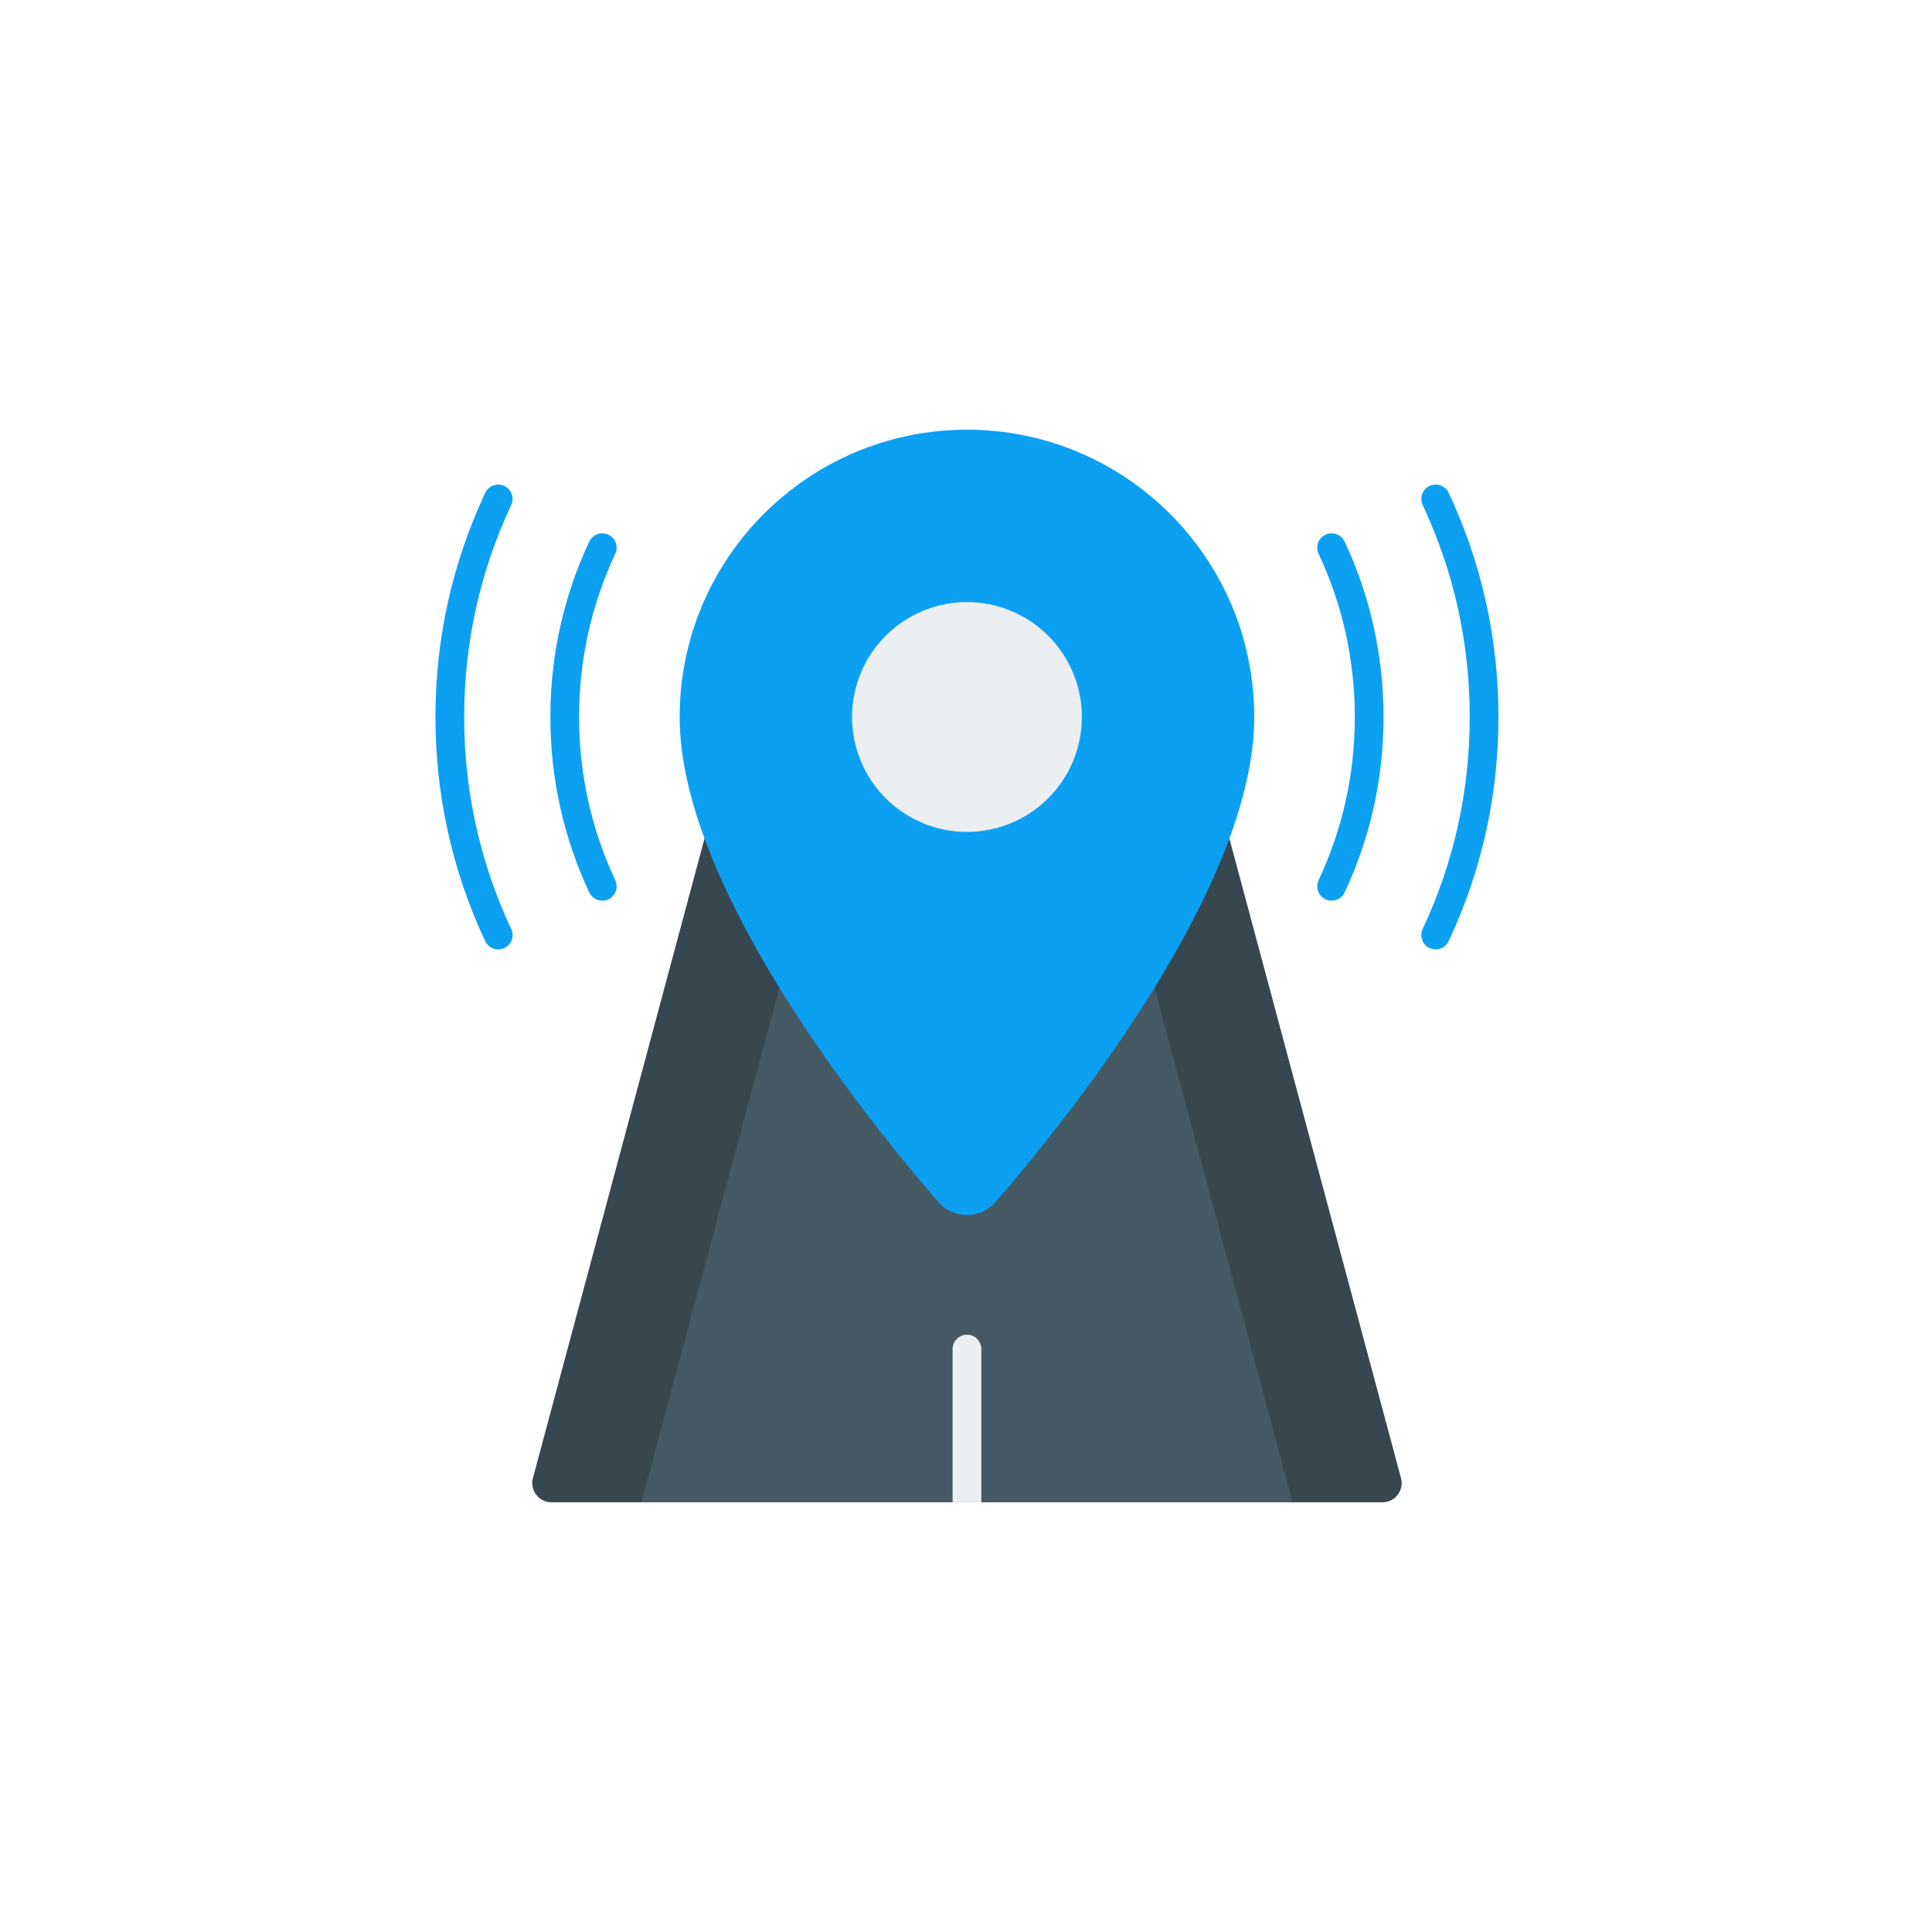
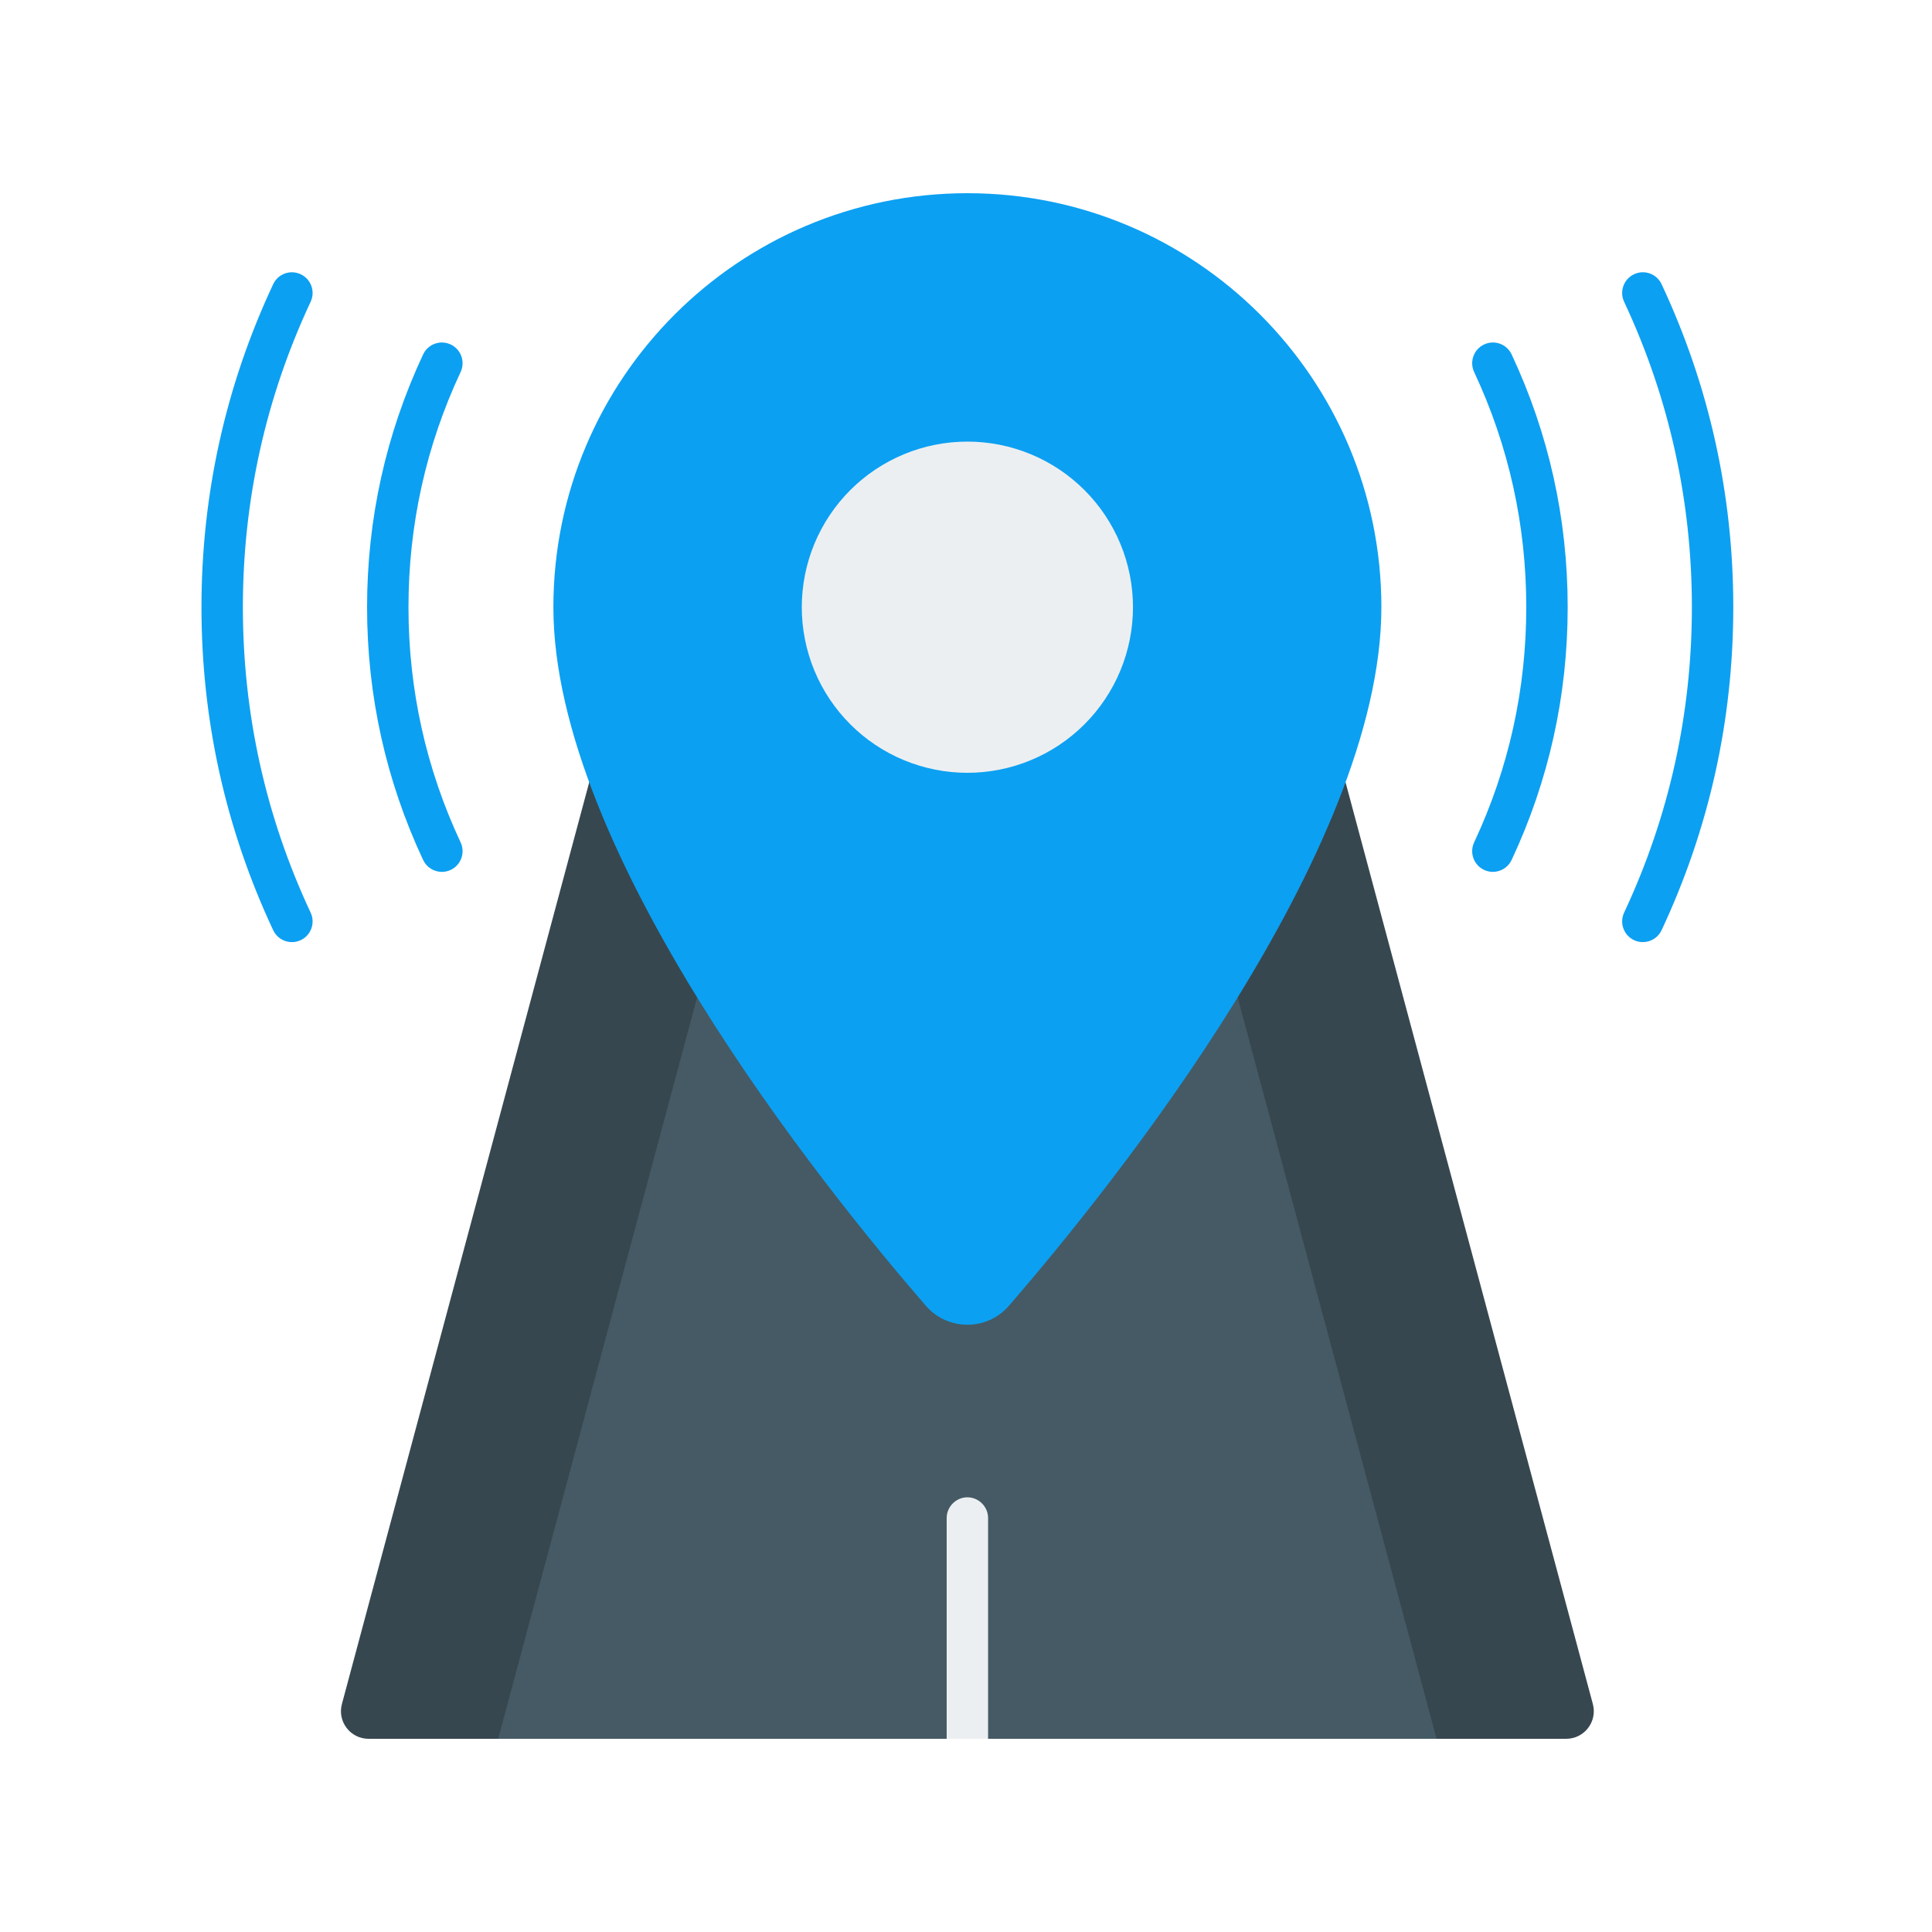
<svg xmlns="http://www.w3.org/2000/svg" width="1080" zoomAndPan="magnify" viewBox="0 0 810 810" height="1080" preserveAspectRatio="xMidYMid meet" version="1.0">
-   <defs>
-     <clipPath id="7d161aab86">
-       <path d="M 284 180.156 L 526 180.156 L 526 510 L 284 510 Z M 284 180.156 " clip-rule="nonzero" />
-     </clipPath>
-   </defs>
-   <path fill="#37474f" d="M 501.758 300.605 L 309.035 300.605 L 223.418 619.727 C 222.051 624.828 225.895 629.84 231.176 629.84 L 579.621 629.84 C 584.902 629.84 588.746 624.828 587.375 619.727 Z M 501.758 300.605 " fill-opacity="1" fill-rule="nonzero" />
-   <path fill="#455a64" d="M 453.578 300.605 L 357.219 300.605 L 268.887 629.84 L 541.91 629.84 Z M 453.578 300.605 " fill-opacity="1" fill-rule="nonzero" />
-   <g clip-path="url(#7d161aab86)">
-     <path fill="#0ca0f2" d="M 525.848 300.605 C 525.848 371.594 448.055 468.512 417.508 503.832 C 411.117 511.219 399.676 511.219 393.289 503.832 C 362.742 468.508 284.949 371.594 284.949 300.605 C 284.949 234.117 338.91 180.156 405.398 180.156 C 471.887 180.156 525.848 234.117 525.848 300.605 Z M 525.848 300.605 " fill-opacity="1" fill-rule="nonzero" />
-   </g>
-   <path fill="#eceff1" d="M 453.578 300.605 C 453.578 302.184 453.5 303.758 453.348 305.328 C 453.191 306.898 452.961 308.457 452.652 310.004 C 452.344 311.551 451.961 313.082 451.504 314.59 C 451.047 316.102 450.516 317.586 449.91 319.043 C 449.309 320.5 448.633 321.926 447.891 323.316 C 447.145 324.711 446.336 326.062 445.457 327.375 C 444.582 328.684 443.645 329.949 442.641 331.172 C 441.641 332.391 440.582 333.559 439.465 334.676 C 438.352 335.789 437.184 336.848 435.965 337.848 C 434.742 338.852 433.477 339.789 432.164 340.668 C 430.852 341.543 429.5 342.352 428.109 343.098 C 426.719 343.84 425.293 344.516 423.836 345.117 C 422.379 345.723 420.895 346.254 419.383 346.711 C 417.875 347.168 416.344 347.551 414.797 347.859 C 413.25 348.168 411.691 348.398 410.121 348.555 C 408.551 348.707 406.977 348.785 405.398 348.785 C 403.82 348.785 402.246 348.707 400.676 348.555 C 399.105 348.398 397.547 348.168 396 347.859 C 394.449 347.551 392.922 347.168 391.41 346.711 C 389.902 346.254 388.418 345.723 386.961 345.117 C 385.504 344.516 384.078 343.84 382.688 343.098 C 381.293 342.352 379.941 341.543 378.629 340.664 C 377.316 339.789 376.051 338.852 374.832 337.848 C 373.613 336.848 372.445 335.789 371.328 334.676 C 370.215 333.559 369.156 332.391 368.152 331.172 C 367.152 329.949 366.215 328.684 365.336 327.375 C 364.461 326.062 363.648 324.711 362.906 323.316 C 362.164 321.926 361.488 320.5 360.887 319.043 C 360.281 317.586 359.75 316.102 359.293 314.59 C 358.832 313.082 358.449 311.551 358.145 310.004 C 357.836 308.457 357.605 306.898 357.449 305.328 C 357.293 303.758 357.219 302.184 357.219 300.605 C 357.219 299.027 357.293 297.453 357.449 295.883 C 357.605 294.312 357.836 292.754 358.145 291.207 C 358.449 289.66 358.832 288.129 359.293 286.621 C 359.75 285.109 360.281 283.625 360.887 282.168 C 361.488 280.711 362.164 279.285 362.906 277.895 C 363.648 276.5 364.461 275.148 365.336 273.84 C 366.215 272.527 367.152 271.262 368.152 270.039 C 369.156 268.82 370.215 267.652 371.328 266.535 C 372.445 265.422 373.613 264.363 374.832 263.363 C 376.051 262.359 377.316 261.422 378.629 260.547 C 379.941 259.668 381.293 258.859 382.688 258.113 C 384.078 257.371 385.504 256.695 386.961 256.094 C 388.418 255.488 389.902 254.957 391.41 254.5 C 392.922 254.043 394.449 253.66 396 253.352 C 397.547 253.043 399.105 252.812 400.676 252.656 C 402.246 252.504 403.82 252.426 405.398 252.426 C 406.977 252.426 408.551 252.504 410.121 252.656 C 411.691 252.812 413.25 253.043 414.797 253.352 C 416.344 253.66 417.875 254.043 419.383 254.5 C 420.895 254.957 422.379 255.488 423.836 256.094 C 425.293 256.695 426.719 257.371 428.109 258.113 C 429.5 258.859 430.852 259.668 432.164 260.547 C 433.477 261.422 434.742 262.359 435.965 263.363 C 437.184 264.363 438.352 265.422 439.465 266.535 C 440.582 267.652 441.641 268.82 442.641 270.039 C 443.645 271.262 444.582 272.527 445.457 273.84 C 446.336 275.148 447.145 276.5 447.891 277.895 C 448.633 279.285 449.309 280.711 449.91 282.168 C 450.516 283.625 451.047 285.109 451.504 286.621 C 451.961 288.129 452.344 289.66 452.652 291.207 C 452.961 292.754 453.191 294.312 453.348 295.883 C 453.5 297.453 453.578 299.027 453.578 300.605 Z M 453.578 300.605 " fill-opacity="1" fill-rule="nonzero" />
-   <path fill="#0ca0f2" d="M 601.914 398.047 C 601.062 398.047 600.199 397.867 599.367 397.48 C 596.355 396.07 595.062 392.484 596.473 389.469 C 609.551 361.539 616.188 331.641 616.188 300.605 C 616.188 269.57 609.551 239.672 596.473 211.742 C 595.062 208.727 596.355 205.141 599.367 203.73 C 602.402 202.312 605.969 203.621 607.375 206.629 C 621.215 236.172 628.234 267.789 628.234 300.605 C 628.234 333.418 621.215 365.039 607.375 394.582 C 606.352 396.766 604.18 398.047 601.914 398.047 Z M 601.914 398.047 " fill-opacity="1" fill-rule="nonzero" />
-   <path fill="#0ca0f2" d="M 558.281 377.613 C 557.43 377.613 556.566 377.43 555.734 377.043 C 552.723 375.633 551.43 372.047 552.832 369.035 C 562.902 347.543 568.008 324.52 568.008 300.605 C 568.008 276.691 562.902 253.668 552.832 232.172 C 551.43 229.16 552.723 225.578 555.734 224.164 C 558.762 222.738 562.328 224.051 563.75 227.066 C 574.562 250.168 580.051 274.914 580.051 300.605 C 580.051 326.293 574.562 351.039 563.75 374.141 C 562.723 376.328 560.551 377.609 558.281 377.609 Z M 558.281 377.613 " fill-opacity="1" fill-rule="nonzero" />
-   <path fill="#0ca0f2" d="M 208.879 398.047 C 206.613 398.047 204.441 396.766 203.422 394.582 C 189.582 365.039 182.562 333.422 182.562 300.605 C 182.562 267.793 189.582 236.176 203.422 206.629 C 204.824 203.621 208.395 202.32 211.43 203.734 C 214.441 205.145 215.734 208.727 214.324 211.742 C 201.242 239.672 194.609 269.574 194.609 300.605 C 194.609 331.641 201.242 361.543 214.324 389.473 C 215.734 392.484 214.441 396.07 211.43 397.48 C 210.598 397.871 209.734 398.051 208.879 398.051 Z M 208.879 398.047 " fill-opacity="1" fill-rule="nonzero" />
-   <path fill="#0ca0f2" d="M 252.512 377.613 C 250.246 377.613 248.074 376.328 247.047 374.141 C 236.234 351.039 230.742 326.297 230.742 300.605 C 230.742 274.914 236.234 250.172 247.047 227.07 C 248.457 224.055 252.027 222.746 255.059 224.168 C 258.07 225.578 259.367 229.164 257.961 232.176 C 247.895 253.668 242.789 276.691 242.789 300.605 C 242.789 324.52 247.895 347.543 257.961 369.039 C 259.367 372.051 258.07 375.633 255.059 377.047 C 254.23 377.434 253.367 377.613 252.512 377.613 Z M 252.512 377.613 " fill-opacity="1" fill-rule="nonzero" />
-   <path fill="#eceff1" d="M 411.422 565.598 L 411.422 629.84 L 399.375 629.84 L 399.375 565.598 C 399.375 562.305 402.105 559.574 405.398 559.574 C 408.691 559.574 411.422 562.305 411.422 565.598 Z M 411.422 565.598 " fill-opacity="1" fill-rule="nonzero" />
+   <path fill="#37474f" d="M 544.438 254.57 L 266.723 254.57 L 143.344 714.43 C 141.371 721.781 146.91 729 154.52 729 L 656.637 729 C 664.246 729 669.785 721.781 667.812 714.43 L 544.434 254.57 Z M 544.438 254.57 " fill-opacity="1" fill-rule="nonzero" />
+   <path fill="#455a64" d="M 475.008 254.57 L 336.148 254.57 L 208.863 729 L 602.293 729 Z M 475.008 254.57 " fill-opacity="1" fill-rule="nonzero" />
+   <path fill="#0ca0f2" d="M 579.148 254.57 C 579.148 356.863 467.051 496.523 423.027 547.426 C 413.82 558.066 397.336 558.066 388.133 547.426 C 344.109 496.523 232.008 356.863 232.008 254.57 C 232.008 158.762 309.77 81 405.578 81 C 501.391 81 579.152 158.762 579.152 254.57 Z M 579.148 254.57 " fill-opacity="1" fill-rule="nonzero" />
+   <path fill="#eceff1" d="M 475.008 254.57 C 475.008 255.707 474.98 256.844 474.922 257.977 C 474.867 259.113 474.785 260.246 474.672 261.375 C 474.562 262.508 474.422 263.633 474.254 264.758 C 474.09 265.883 473.895 267 473.672 268.117 C 473.453 269.23 473.203 270.34 472.926 271.441 C 472.648 272.543 472.348 273.637 472.016 274.727 C 471.688 275.812 471.332 276.891 470.949 277.961 C 470.566 279.031 470.156 280.09 469.723 281.141 C 469.289 282.191 468.828 283.23 468.34 284.258 C 467.855 285.281 467.344 286.297 466.809 287.301 C 466.273 288.301 465.715 289.289 465.129 290.266 C 464.547 291.238 463.938 292.199 463.305 293.145 C 462.676 294.09 462.02 295.016 461.344 295.93 C 460.668 296.844 459.969 297.738 459.246 298.617 C 458.527 299.496 457.785 300.355 457.023 301.195 C 456.258 302.039 455.477 302.863 454.672 303.664 C 453.867 304.469 453.047 305.25 452.203 306.016 C 451.363 306.777 450.5 307.52 449.625 308.242 C 448.746 308.961 447.852 309.66 446.938 310.336 C 446.023 311.016 445.098 311.668 444.152 312.301 C 443.207 312.93 442.246 313.539 441.273 314.121 C 440.297 314.707 439.309 315.266 438.309 315.801 C 437.305 316.336 436.289 316.848 435.262 317.336 C 434.234 317.82 433.199 318.281 432.148 318.715 C 431.098 319.148 430.039 319.559 428.969 319.941 C 427.898 320.324 426.82 320.68 425.734 321.012 C 424.645 321.34 423.551 321.645 422.449 321.918 C 421.348 322.195 420.238 322.445 419.125 322.664 C 418.008 322.887 416.891 323.082 415.766 323.25 C 414.641 323.414 413.516 323.555 412.383 323.664 C 411.254 323.777 410.121 323.859 408.984 323.918 C 407.852 323.973 406.715 324 405.578 324 C 404.441 324 403.309 323.973 402.172 323.918 C 401.035 323.859 399.902 323.777 398.773 323.664 C 397.641 323.555 396.516 323.414 395.391 323.25 C 394.266 323.082 393.148 322.887 392.035 322.664 C 390.918 322.445 389.812 322.195 388.707 321.918 C 387.605 321.645 386.512 321.34 385.426 321.012 C 384.336 320.68 383.258 320.324 382.188 319.941 C 381.117 319.559 380.059 319.148 379.008 318.715 C 377.961 318.281 376.922 317.82 375.895 317.336 C 374.867 316.848 373.852 316.336 372.852 315.801 C 371.848 315.266 370.859 314.707 369.887 314.121 C 368.91 313.539 367.949 312.93 367.008 312.301 C 366.062 311.668 365.133 311.016 364.219 310.336 C 363.309 309.66 362.41 308.961 361.535 308.242 C 360.656 307.52 359.797 306.777 358.953 306.016 C 358.109 305.25 357.289 304.469 356.484 303.664 C 355.684 302.863 354.898 302.039 354.137 301.195 C 353.371 300.355 352.629 299.496 351.91 298.617 C 351.188 297.738 350.488 296.844 349.812 295.93 C 349.137 295.016 348.48 294.09 347.852 293.145 C 347.219 292.199 346.613 291.238 346.027 290.266 C 345.445 289.289 344.883 288.301 344.348 287.301 C 343.812 286.297 343.301 285.281 342.816 284.258 C 342.328 283.23 341.871 282.191 341.434 281.141 C 341 280.09 340.59 279.031 340.207 277.961 C 339.824 276.891 339.469 275.812 339.141 274.727 C 338.809 273.637 338.508 272.543 338.23 271.441 C 337.953 270.34 337.707 269.23 337.484 268.117 C 337.262 267 337.066 265.883 336.902 264.758 C 336.734 263.633 336.594 262.508 336.484 261.375 C 336.371 260.246 336.289 259.113 336.234 257.977 C 336.18 256.844 336.148 255.707 336.148 254.57 C 336.148 253.434 336.18 252.301 336.234 251.164 C 336.289 250.031 336.371 248.898 336.484 247.766 C 336.594 246.637 336.734 245.508 336.902 244.383 C 337.066 243.262 337.262 242.141 337.484 241.027 C 337.707 239.914 337.953 238.805 338.23 237.703 C 338.508 236.598 338.809 235.504 339.141 234.418 C 339.469 233.328 339.824 232.25 340.207 231.18 C 340.59 230.113 341 229.051 341.434 228.004 C 341.871 226.953 342.328 225.914 342.816 224.887 C 343.301 223.859 343.812 222.844 344.348 221.844 C 344.883 220.84 345.445 219.852 346.027 218.879 C 346.613 217.902 347.219 216.945 347.852 216 C 348.48 215.055 349.137 214.125 349.812 213.211 C 350.488 212.301 351.188 211.406 351.91 210.527 C 352.629 209.648 353.371 208.789 354.137 207.945 C 354.898 207.105 355.684 206.281 356.484 205.477 C 357.289 204.676 358.109 203.891 358.953 203.129 C 359.797 202.363 360.656 201.625 361.535 200.902 C 362.41 200.18 363.309 199.484 364.219 198.805 C 365.133 198.129 366.062 197.477 367.008 196.844 C 367.949 196.211 368.91 195.605 369.887 195.02 C 370.859 194.438 371.848 193.875 372.852 193.34 C 373.852 192.805 374.867 192.293 375.895 191.809 C 376.922 191.324 377.961 190.863 379.008 190.43 C 380.059 189.992 381.117 189.586 382.188 189.203 C 383.258 188.82 384.336 188.461 385.426 188.133 C 386.512 187.801 387.605 187.5 388.707 187.223 C 389.812 186.949 390.918 186.699 392.035 186.477 C 393.148 186.254 394.266 186.062 395.391 185.895 C 396.516 185.727 397.645 185.59 398.773 185.477 C 399.902 185.367 401.035 185.281 402.172 185.227 C 403.309 185.172 404.441 185.145 405.578 185.145 C 406.715 185.145 407.852 185.172 408.984 185.227 C 410.121 185.281 411.254 185.367 412.383 185.477 C 413.516 185.59 414.641 185.727 415.766 185.895 C 416.891 186.062 418.008 186.254 419.125 186.477 C 420.238 186.699 421.348 186.949 422.449 187.223 C 423.551 187.5 424.645 187.801 425.734 188.133 C 426.82 188.461 427.898 188.82 428.969 189.203 C 430.039 189.586 431.098 189.992 432.148 190.43 C 433.199 190.863 434.234 191.324 435.262 191.809 C 436.289 192.293 437.305 192.805 438.309 193.34 C 439.309 193.875 440.297 194.438 441.273 195.02 C 442.246 195.605 443.207 196.211 444.152 196.844 C 445.098 197.477 446.023 198.129 446.938 198.805 C 447.852 199.484 448.746 200.18 449.625 200.902 C 450.5 201.625 451.363 202.363 452.203 203.129 C 453.047 203.891 453.867 204.676 454.672 205.477 C 455.477 206.281 456.258 207.105 457.023 207.945 C 457.785 208.789 458.527 209.648 459.246 210.527 C 459.969 211.406 460.668 212.301 461.344 213.211 C 462.02 214.125 462.676 215.055 463.305 216 C 463.938 216.945 464.547 217.902 465.129 218.879 C 465.715 219.852 466.273 220.84 466.809 221.844 C 467.344 222.844 467.855 223.859 468.34 224.887 C 468.828 225.914 469.289 226.953 469.723 228.004 C 470.156 229.051 470.566 230.113 470.949 231.184 C 471.332 232.25 471.688 233.328 472.016 234.418 C 472.348 235.504 472.648 236.598 472.926 237.703 C 473.203 238.805 473.453 239.914 473.672 241.027 C 473.895 242.141 474.09 243.262 474.254 244.383 C 474.422 245.508 474.562 246.637 474.672 247.766 C 474.785 248.898 474.867 250.031 474.922 251.164 C 474.98 252.301 475.008 253.434 475.008 254.57 Z M 475.008 254.57 " fill-opacity="1" fill-rule="nonzero" />
+   <path fill="#0ca0f2" d="M 688.762 394.988 C 687.531 394.988 686.289 394.727 685.09 394.168 C 680.75 392.137 678.887 386.969 680.918 382.625 C 699.77 342.379 709.328 299.293 709.328 254.57 C 709.328 209.852 699.77 166.762 680.918 126.516 C 678.887 122.172 680.75 117.008 685.09 114.973 C 689.461 112.93 694.605 114.816 696.629 119.148 C 716.57 161.723 726.688 207.285 726.688 254.57 C 726.688 301.855 716.574 347.418 696.629 389.992 C 695.156 393.141 692.027 394.984 688.762 394.984 Z M 688.762 394.988 " fill-opacity="1" fill-rule="nonzero" />
+   <path fill="#0ca0f2" d="M 625.887 365.539 C 624.656 365.539 623.414 365.277 622.215 364.719 C 617.875 362.688 616.012 357.52 618.035 353.184 C 632.543 322.207 639.898 289.031 639.898 254.57 C 639.898 220.109 632.543 186.934 618.035 155.957 C 616.012 151.621 617.875 146.453 622.215 144.422 C 626.578 142.363 631.719 144.258 633.762 148.602 C 649.348 181.891 657.258 217.551 657.258 254.57 C 657.258 291.59 649.348 327.246 633.762 360.535 C 632.285 363.691 629.152 365.535 625.887 365.535 Z M 625.887 365.539 " fill-opacity="1" fill-rule="nonzero" />
+   <path fill="#0ca0f2" d="M 122.395 394.988 C 119.129 394.988 116 393.141 114.531 389.996 C 94.586 347.422 84.469 301.859 84.469 254.574 C 84.469 207.289 94.582 161.723 114.531 119.152 C 116.551 114.816 121.691 112.941 126.066 114.977 C 130.406 117.012 132.27 122.176 130.238 126.52 C 111.391 166.766 101.828 209.855 101.828 254.574 C 101.828 299.293 111.391 342.383 130.238 382.629 C 132.273 386.973 130.406 392.137 126.066 394.172 C 124.871 394.73 123.625 394.992 122.395 394.992 Z M 122.395 394.988 " fill-opacity="1" fill-rule="nonzero" />
+   <path fill="#0ca0f2" d="M 185.27 365.539 C 182.004 365.539 178.875 363.691 177.391 360.539 C 161.809 327.25 153.898 291.59 153.898 254.57 C 153.898 217.551 161.809 181.895 177.391 148.605 C 179.426 144.258 184.566 142.379 188.941 144.422 C 193.281 146.457 195.145 151.621 193.121 155.961 C 178.613 186.934 171.258 220.113 171.258 254.574 C 171.258 289.035 178.613 322.211 193.121 353.184 C 195.145 357.523 193.281 362.688 188.941 364.723 C 187.742 365.281 186.5 365.543 185.27 365.543 Z M 185.27 365.539 " fill-opacity="1" fill-rule="nonzero" />
+   <path fill="#eceff1" d="M 414.258 636.43 L 414.258 729 L 396.898 729 L 396.898 636.43 C 396.898 631.684 400.836 627.75 405.578 627.75 C 410.324 627.75 414.258 631.684 414.258 636.43 Z M 414.258 636.43 " fill-opacity="1" fill-rule="nonzero" />
</svg>
